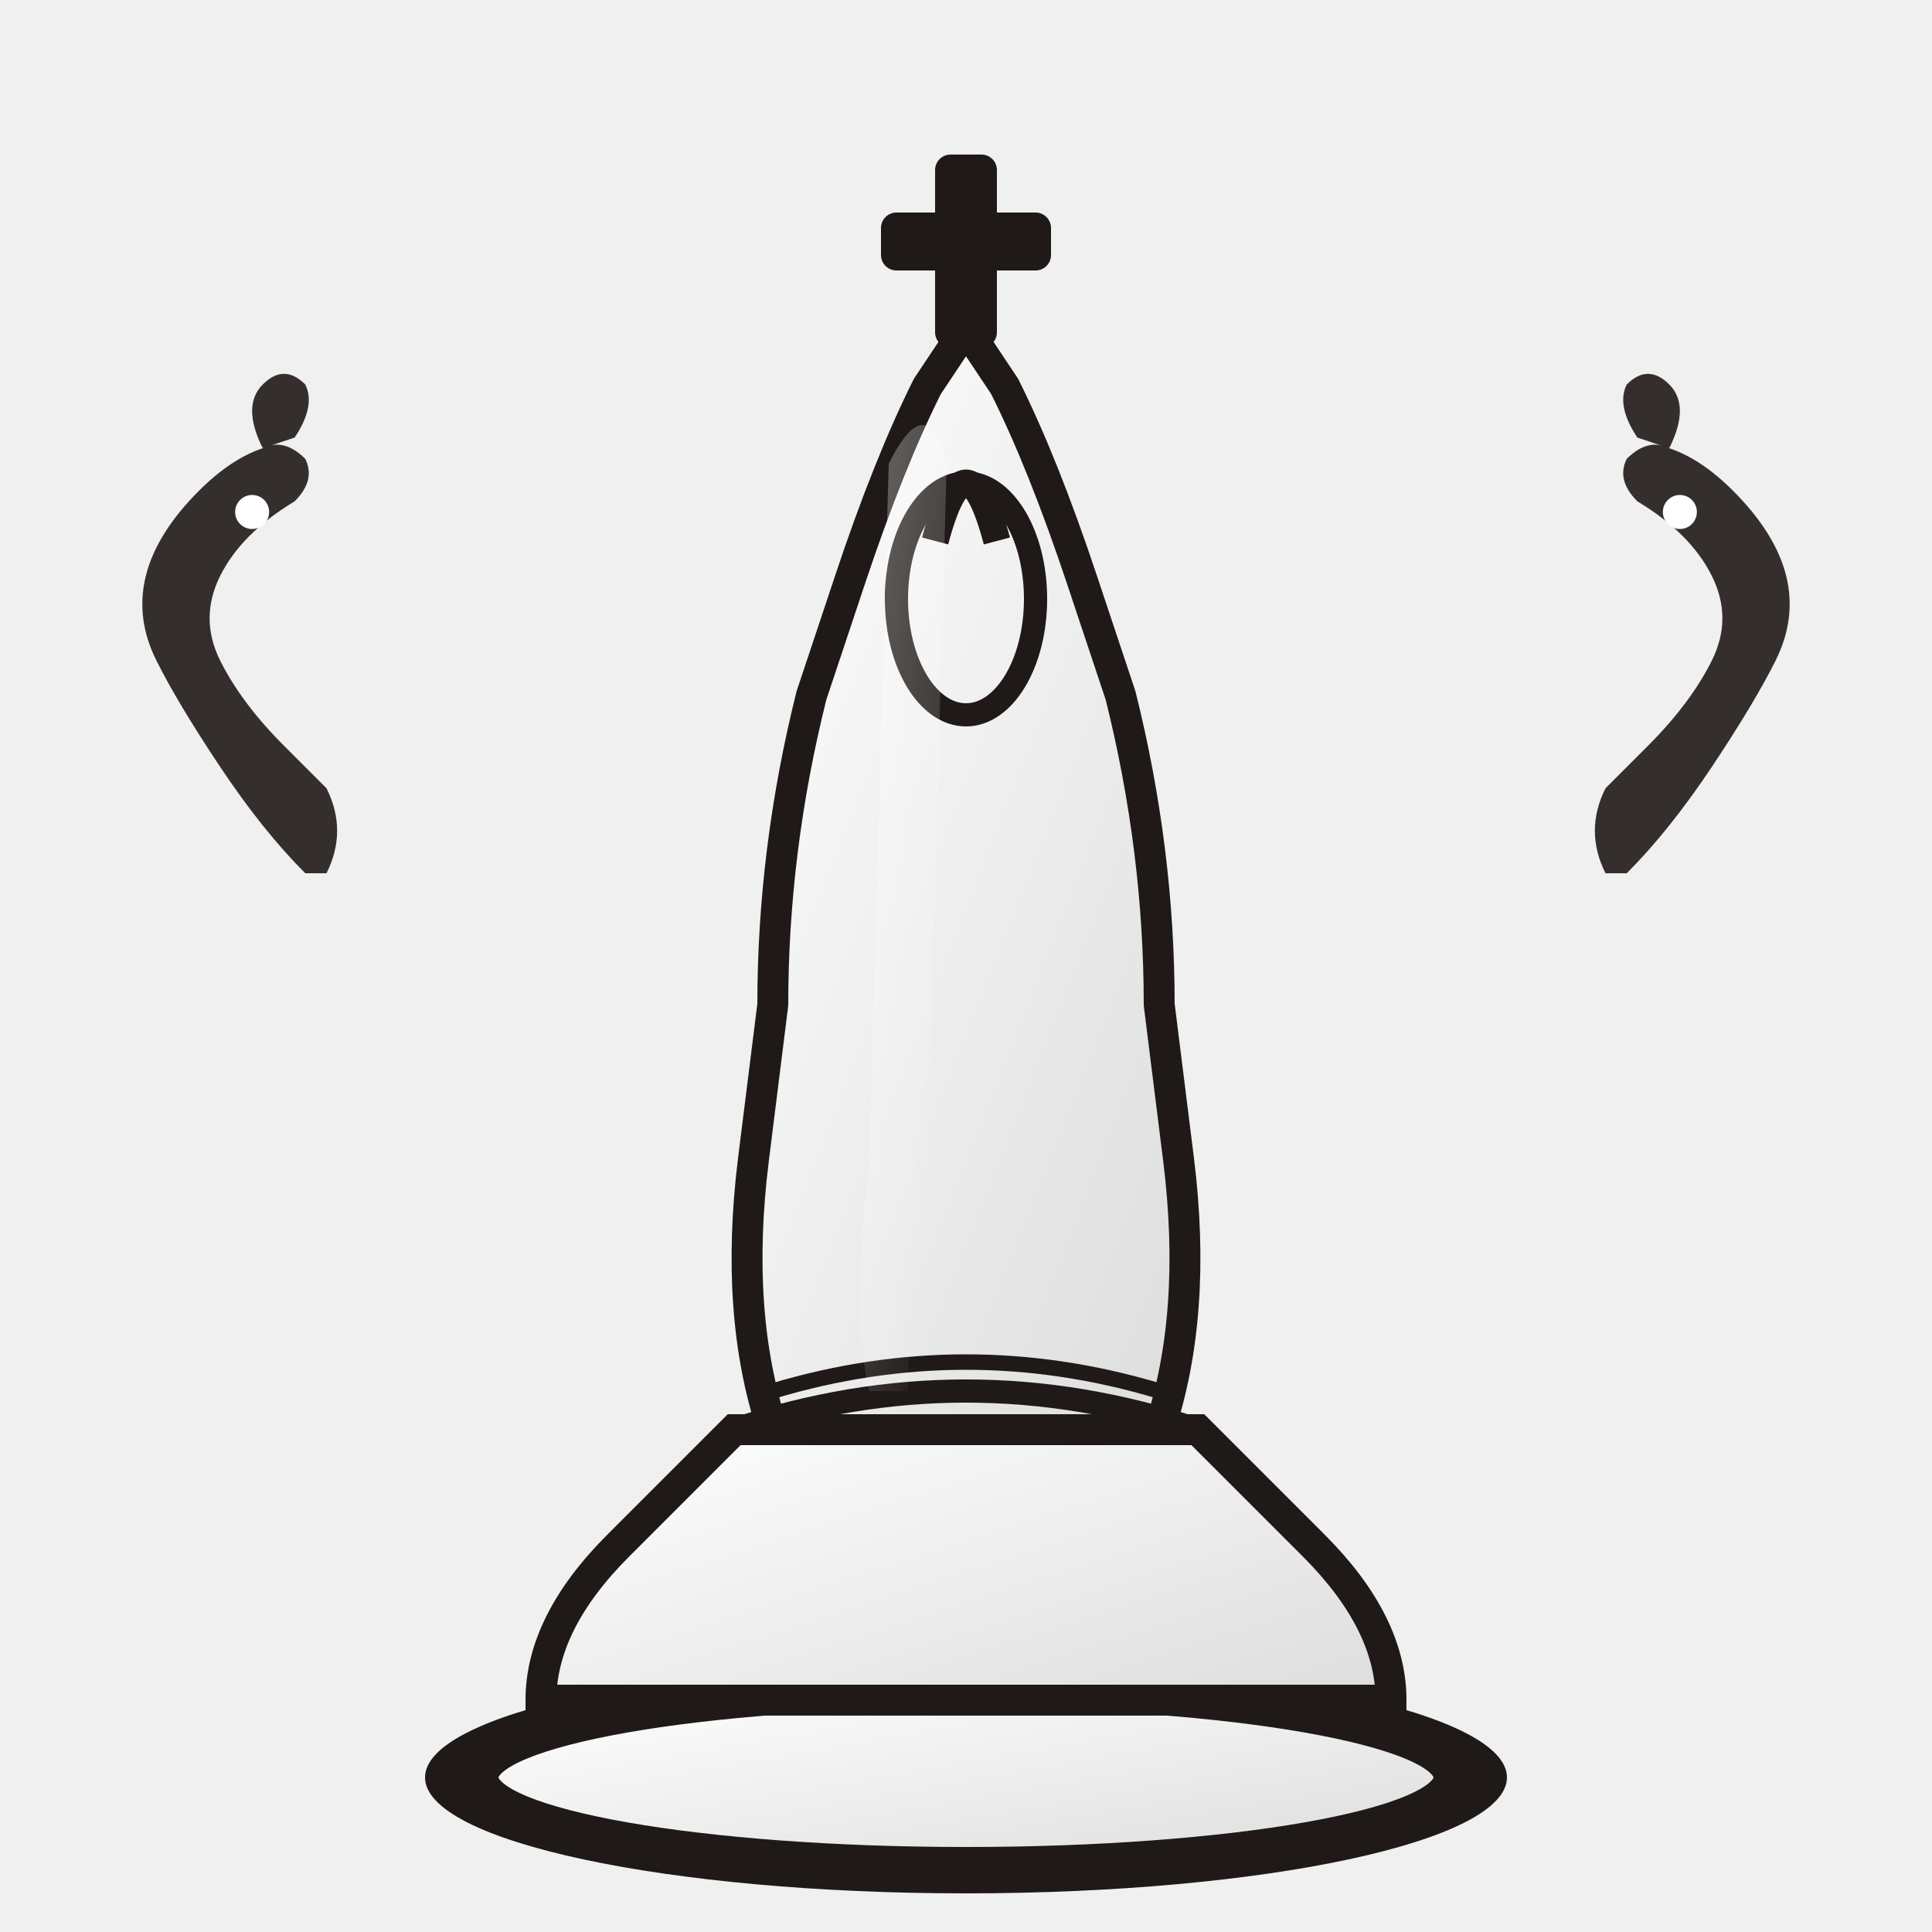
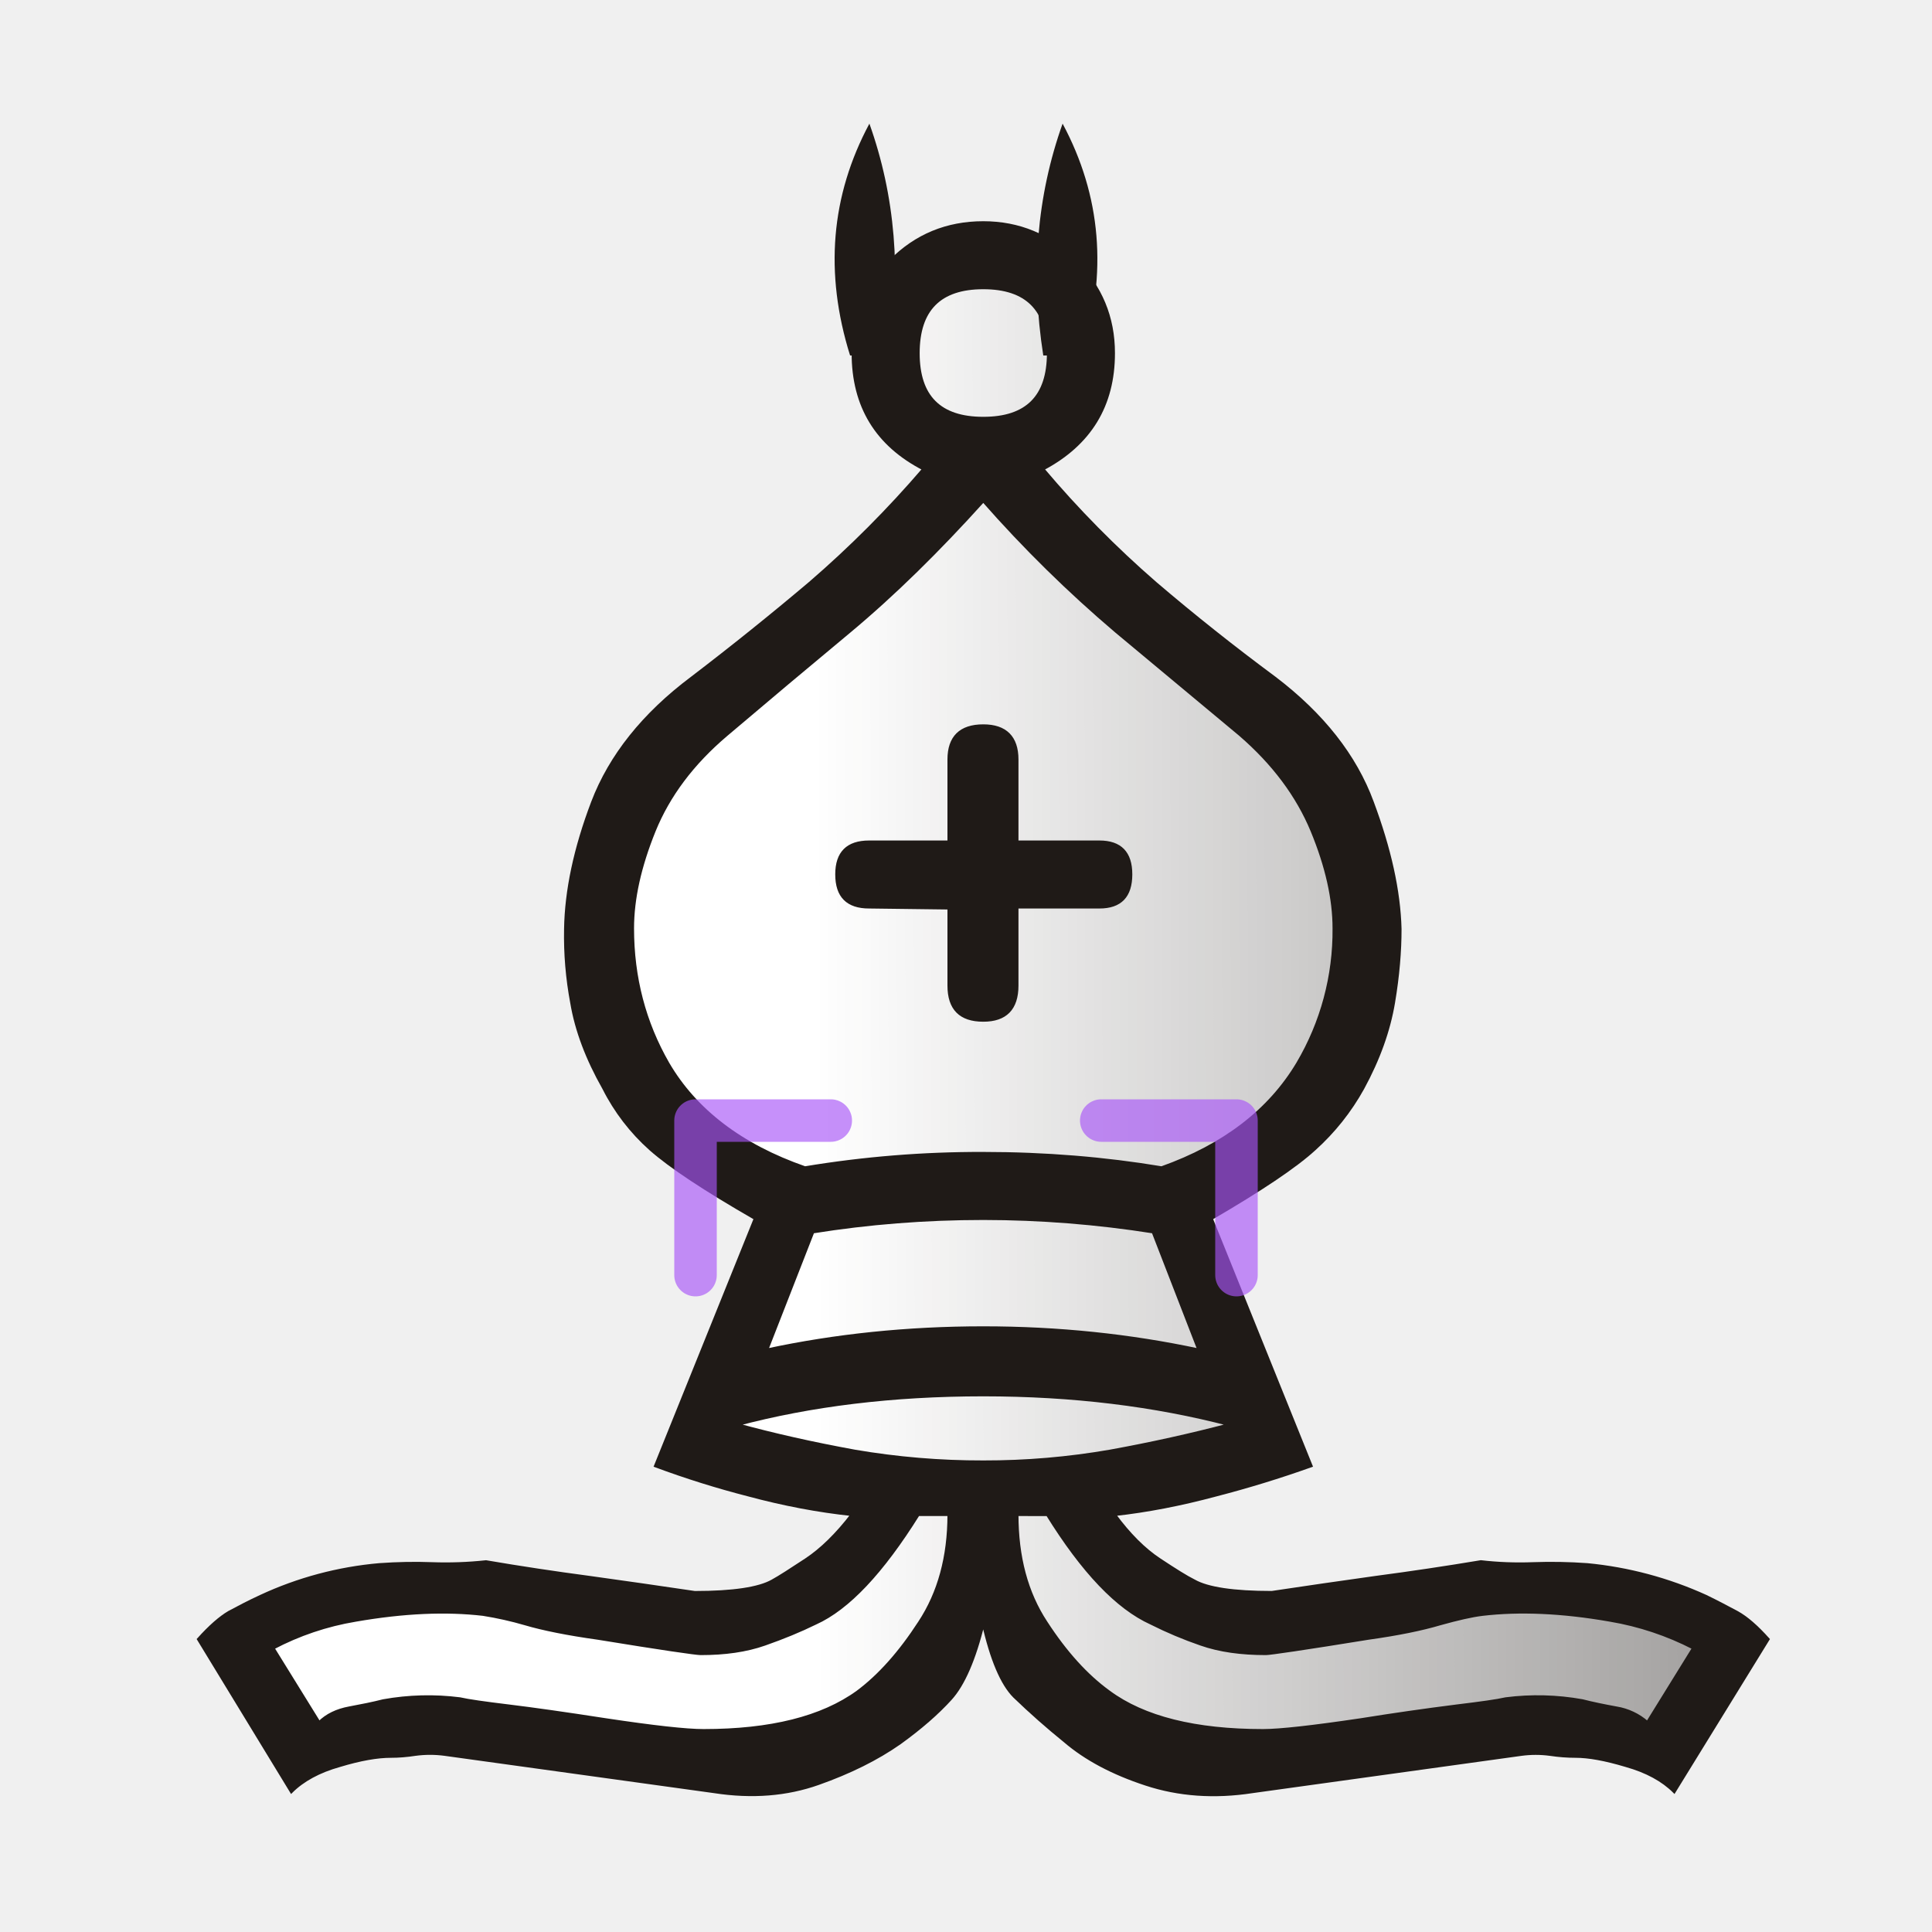
- <svg xmlns="http://www.w3.org/2000/svg" viewBox="0 0 50 50" width="177.17" height="177.17">
-   <defs>
-     <linearGradient id="wA-body" x1="0" y1="0" x2="1" y2="1">
-       <stop offset="0" stop-color="#fff" />
-       <stop offset="1" stop-color="#ddd" />
-     </linearGradient>
-     <linearGradient id="wA-shine" x1="0.2" y1="0" x2="0.8" y2="1">
-       <stop offset="0" stop-color="#fff" stop-opacity="0.8" />
-       <stop offset="1" stop-color="#fff" stop-opacity="0" />
-     </linearGradient>
-   </defs>
-   <ellipse cx="25" cy="46" rx="14" ry="3" fill="#1f1a17" />
-   <ellipse cx="25" cy="46" rx="12.5" ry="2.2" fill="url(#wA-body)" stroke="#1f1a17" stroke-width="0.8" />
-   <path d="M14 44 Q14 42 16 40 L18 38 Q18.5 37.5 19 37 L31 37 Q31.5 37.5 32 38 L34 40 Q36 42 36 44 Z" fill="url(#wA-body)" stroke="#1f1a17" stroke-width="0.8" />
-   <path d="M20 37 Q19 34 19.5 30 L20 26 Q20 22 21 18 L22 15 Q23 12 24 10 L25 8.5 L26 10 Q27 12 28 15 L29 18 Q30 22 30 26 L30.5 30 Q31 34 30 37 Z" fill="url(#wA-body)" stroke="#1f1a17" stroke-width="0.8" stroke-linejoin="round" />
-   <path d="M24.2 14 Q25 11 25.8 14" fill="none" stroke="#1f1a17" stroke-width="0.7" />
-   <ellipse cx="25" cy="15.5" rx="1.8" ry="3" fill="none" stroke="#1f1a17" stroke-width="0.6" />
-   <rect x="24.2" y="4" width="1.6" height="5" rx="0.4" fill="#1f1a17" />
-   <rect x="22.8" y="5.5" width="4.4" height="1.5" rx="0.4" fill="#1f1a17" />
-   <g transform="translate(-2, 5) scale(0.55)">
-     <path d="M18 32 Q16 30 14 27 Q12 24 11 22 Q10 20 10.5 18 Q11 16 13 14 Q14.5 12.5 16 12 Q17 11.5 18 12.5 Q18.5 13.5 17.5 14.5 Q15 16 14 18 Q13 20 14 22 Q15 24 17 26 L19 28 Q20 30 19 32 Z" fill="#1f1a17" opacity="0.9" />
-     <path d="M16 12 Q15 10 16 9 Q17 8 18 9 Q18.5 10 17.5 11.5 Z" fill="#1f1a17" opacity="0.9" />
-     <circle cx="15.5" cy="15" r="0.8" fill="#fff" />
-   </g>
-   <g transform="translate(52, 5) scale(-0.55, 0.55)">
-     <path d="M18 32 Q16 30 14 27 Q12 24 11 22 Q10 20 10.5 18 Q11 16 13 14 Q14.5 12.5 16 12 Q17 11.5 18 12.5 Q18.5 13.5 17.5 14.5 Q15 16 14 18 Q13 20 14 22 Q15 24 17 26 L19 28 Q20 30 19 32 Z" fill="#1f1a17" opacity="0.9" />
-     <path d="M16 12 Q15 10 16 9 Q17 8 18 9 Q18.5 10 17.5 11.5 Z" fill="#1f1a17" opacity="0.9" />
-     <circle cx="15.5" cy="15" r="0.8" fill="#fff" />
-   </g>
-   <path d="M19 37 Q25 35 31 37" fill="none" stroke="#1f1a17" stroke-width="0.6" />
-   <path d="M20 36 Q25 34.5 30 36" fill="none" stroke="#1f1a17" stroke-width="0.4" />
-   <path d="M23 12 Q24 10 24.5 12 L24 30 Q23.5 34 23.5 36 L22.5 36 Q22 34 22.5 30 Z" fill="url(#wA-shine)" opacity="0.4" />
+ <svg xmlns="http://www.w3.org/2000/svg" clip-rule="evenodd" fill-rule="evenodd" height="50mm" image-rendering="optimizeQuality" shape-rendering="geometricPrecision" text-rendering="geometricPrecision" viewBox="0 0 50 50" width="50mm">
+   <linearGradient id="a" gradientUnits="userSpaceOnUse" x1="21.13" x2="77.641" y1="37.592" y2="37.469">
+     <stop offset="0" stop-color="#fff" />
+     <stop offset="1" stop-color="#fff" stop-opacity="0" />
+   </linearGradient>
+   <path d="M25.447 42.008c-.228.94-.516 1.592-.846 1.956-.33.364-.762.745-1.313 1.143-.592.415-1.295.762-2.108 1.05-.813.288-1.71.364-2.7.211l-6.969-.965a2.858 2.858 0 0 0-.762 0c-.22.034-.432.051-.635.051-.347 0-.787.076-1.32.237-.542.152-.957.381-1.254.677l-2.404-3.945c.296-.33.559-.559.787-.694.237-.127.508-.271.821-.415a9.179 9.179 0 0 1 3.074-.822c.466-.033.923-.042 1.363-.025a9.8 9.8 0 0 0 1.397-.05c.89.152 1.786.287 2.684.406.906.127 1.812.254 2.718.39.99 0 1.66-.102 2.006-.297.187-.102.474-.288.872-.55.398-.263.796-.652 1.194-1.169-.88-.093-1.77-.262-2.684-.508a24.094 24.094 0 0 1-2.404-.753l2.582-6.401c-1.295-.745-2.193-1.338-2.71-1.795a5.3 5.3 0 0 1-1.21-1.575c-.432-.762-.711-1.499-.83-2.21a9.341 9.341 0 0 1-.16-1.913c.016-.99.245-2.083.702-3.285.457-1.194 1.312-2.27 2.566-3.21a79.091 79.091 0 0 0 3.056-2.455 27.746 27.746 0 0 0 2.946-2.954c-1.219-.627-1.828-1.626-1.828-2.998 0-.93.321-1.718.973-2.387.652-.66 1.457-.99 2.396-.99.923 0 1.72.33 2.38.99.66.669.99 1.456.99 2.387 0 1.355-.61 2.354-1.829 2.998a26.796 26.796 0 0 0 2.913 2.954c.982.839 2.015 1.66 3.09 2.456 1.236.94 2.083 2.015 2.523 3.209.449 1.202.694 2.294.72 3.285 0 .567-.05 1.202-.17 1.913s-.38 1.448-.795 2.21a6.084 6.084 0 0 1-1.253 1.575c-.5.457-1.389 1.05-2.667 1.795l2.582 6.4a28.57 28.57 0 0 1-2.455.754c-.915.246-1.787.415-2.634.508.381.517.771.906 1.169 1.168.398.263.694.45.897.55.347.196 1.016.297 2.007.297a263.35 263.35 0 0 1 2.692-.39 81.13 81.13 0 0 0 2.718-.406c.44.051.89.068 1.346.051a13.12 13.12 0 0 1 1.406.025 9.627 9.627 0 0 1 3.073.822c.297.144.567.288.805.415.245.135.508.364.804.694l-2.43 3.945c-.296-.296-.711-.525-1.253-.677-.534-.16-.965-.237-1.296-.237-.22 0-.44-.017-.66-.05a2.794 2.794 0 0 0-.753 0l-6.952.964c-.99.153-1.913.085-2.76-.194-.855-.28-1.558-.652-2.1-1.118a20.04 20.04 0 0 1-1.303-1.151c-.322-.322-.593-.957-.805-1.897z" fill="#1f1a17" stroke="#1f1a17" stroke-width=".076" />
+   <path d="M26.32 39.197c0 1.092.245 2.024.753 2.794.5.77 1.041 1.372 1.626 1.795.905.669 2.235 1 3.987 1 .432 0 1.279-.094 2.532-.28a74.737 74.737 0 0 1 2.48-.356c.627-.076 1.05-.135 1.27-.186a6.53 6.53 0 0 1 1.982.05c.262.068.559.128.88.187a1.6 1.6 0 0 1 .805.38l1.194-1.93a7.372 7.372 0 0 0-2.16-.72c-1.252-.22-2.353-.262-3.301-.151-.28.033-.644.118-1.101.245-.457.136-1.067.263-1.846.372-1.676.272-2.557.399-2.658.399-.644 0-1.203-.077-1.685-.246a10.37 10.37 0 0 1-1.287-.542c-.88-.398-1.77-1.338-2.684-2.81zm-1.762 0h-.795c-.932 1.49-1.812 2.43-2.659 2.811-.398.195-.83.373-1.312.542-.483.17-1.033.246-1.66.246-.118 0-.999-.127-2.658-.398-.788-.11-1.423-.238-1.88-.373a8.828 8.828 0 0 0-1.092-.245c-.948-.11-2.04-.068-3.302.152a7.056 7.056 0 0 0-2.134.72l1.194 1.93c.195-.195.457-.322.779-.381.322-.06.618-.119.88-.186a6.53 6.53 0 0 1 1.982-.051c.22.05.643.11 1.27.186.626.076 1.465.195 2.506.356 1.236.186 2.083.28 2.531.28 1.736 0 3.065-.331 3.988-1 .567-.423 1.1-1.024 1.6-1.795.508-.77.762-1.702.762-2.794zm.89-9.347c1.6 0 3.14.127 4.614.372 1.617-.575 2.794-1.481 3.522-2.7a6.745 6.745 0 0 0 .94-3.497c0-.762-.187-1.6-.568-2.523-.38-.915-.999-1.744-1.862-2.49-.974-.812-2.04-1.701-3.2-2.666a33.093 33.093 0 0 1-3.447-3.387c-1.16 1.287-2.311 2.421-3.47 3.387a406.55 406.55 0 0 0-3.176 2.667c-.88.745-1.499 1.574-1.871 2.489-.373.923-.559 1.76-.559 2.523 0 1.27.305 2.438.914 3.497.712 1.219 1.897 2.125 3.548 2.7a27.749 27.749 0 0 1 4.614-.372zm0 4.513c1.938 0 3.793.194 5.579.575l-1.185-3.056a28.297 28.297 0 0 0-4.395-.347c-1.507 0-2.98.118-4.41.347l-1.194 3.056c1.769-.38 3.64-.575 5.604-.575zm0-23.538c1.126 0 1.684-.559 1.684-1.685s-.559-1.693-1.685-1.693-1.684.567-1.684 1.693c0 1.126.558 1.685 1.684 1.685zm0 27.009a18.97 18.97 0 0 0 3.285-.28c1.066-.194 2.1-.423 3.09-.685-1.94-.508-4.064-.77-6.376-.77-2.345 0-4.47.262-6.375.77.957.262 1.973.49 3.048.686a19.46 19.46 0 0 0 3.327.279zm-.89-14.334l-2.065-.026c-.56 0-.839-.279-.839-.846 0-.559.28-.838.839-.838h2.065v-2.134c0-.576.297-.872.89-.872.575 0 .872.296.872.872v2.134h2.133c.542 0 .813.28.813.838 0 .567-.271.846-.813.846H26.32v2.032c0 .602-.297.898-.873.898-.592 0-.889-.296-.889-.898z" fill="url(#a)" stroke="#1f1a17" stroke-width=".076" />
+   <path d="M22 9.2 Q21 6 22.5 3.2 Q23.5 6 23 9.2" fill="#1f1a17" />
+   <path d="M27 9.2 Q26.5 6 27.5 3.2 Q29 6 28 9.2" fill="#1f1a17" />
+   <path d="M18 33 L18 29 L21.5 29" fill="none" stroke="#a855f7" stroke-width="1.1" stroke-linecap="round" stroke-linejoin="round" opacity="0.65" />
+   <path d="M32 33 L32 29 L28.5 29" fill="none" stroke="#a855f7" stroke-width="1.1" stroke-linecap="round" stroke-linejoin="round" opacity="0.65" />
</svg>
